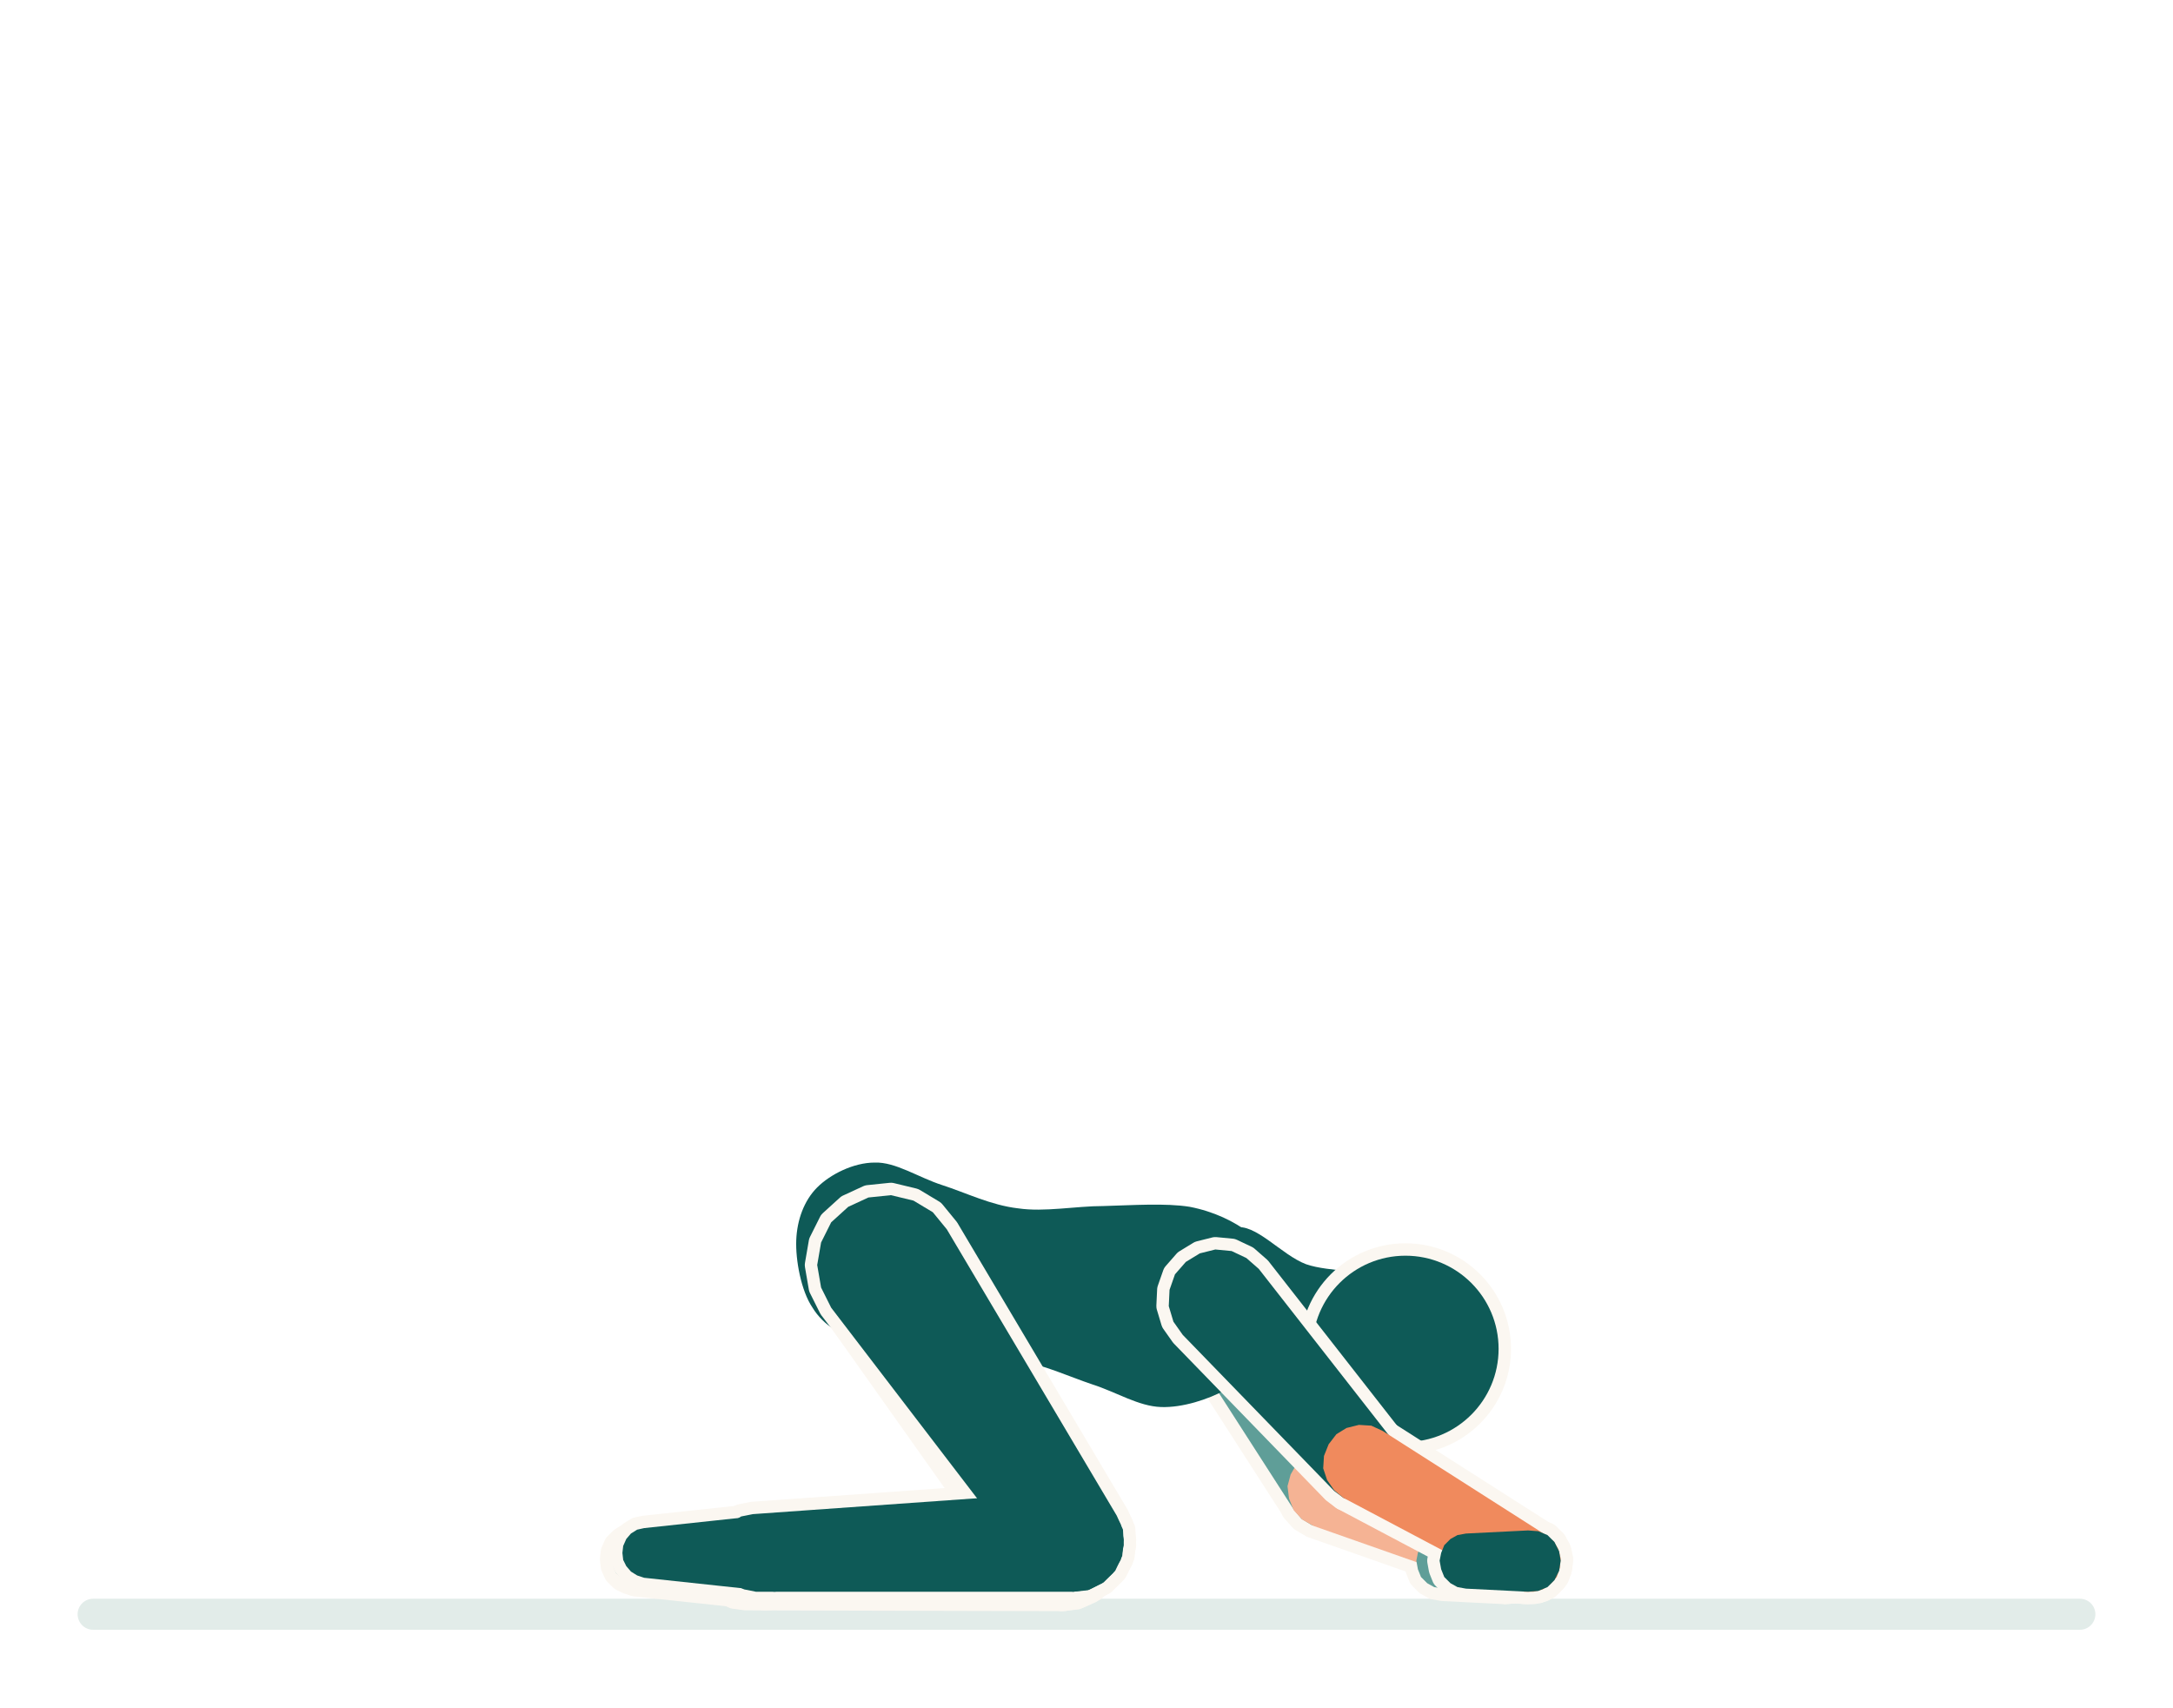
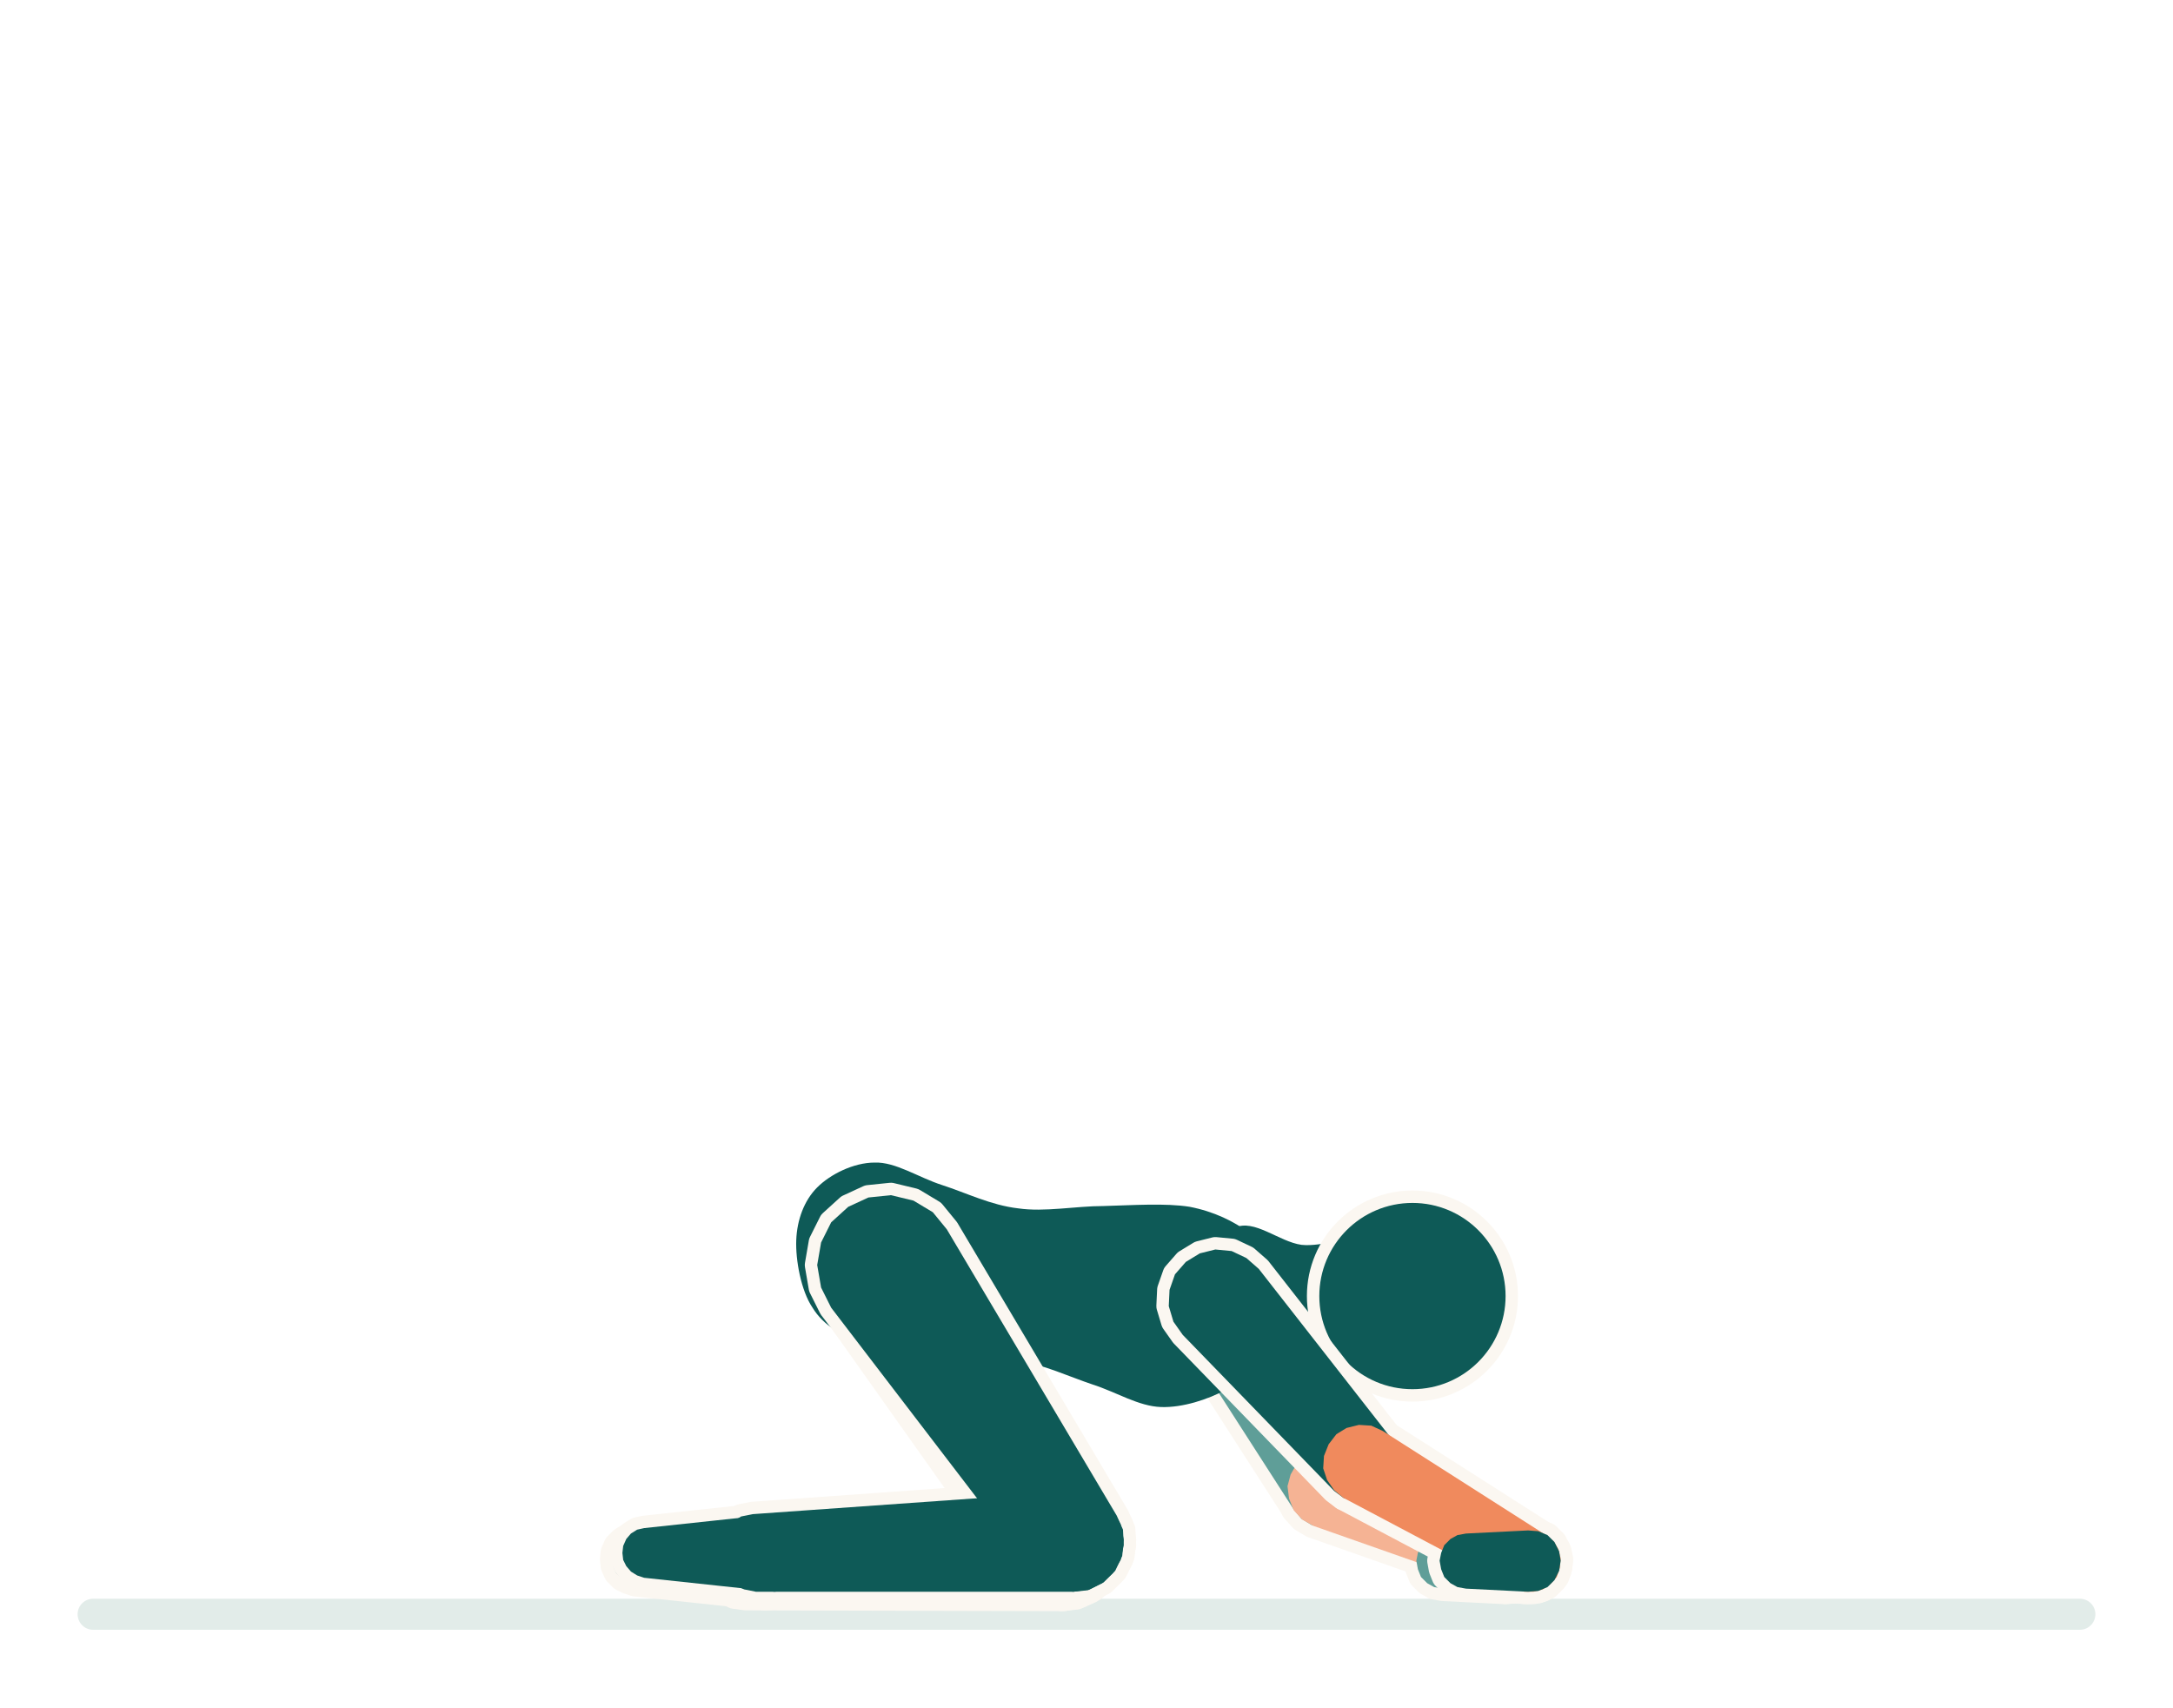
<svg xmlns="http://www.w3.org/2000/svg" viewBox="-114.3 -163 280 220" width="280" height="220">
  <defs>
    <clipPath id="ej-027-torso">
      <path d="M48.1 11.1C47 13.6 45.7 14.9 43.6 16.1C41.4 17.3 38.1 18.4 35.3 18.3C32.4 18.2 29.6 16.4 26.5 15.4C23.5 14.4 20.1 12.8 16.8 12.3C13.5 11.8 10.1 12.6 6.8 12.3C3.4 11.9 -0.4 11.4 -3.1 10.2C-5.8 9.1 -8.2 7.8 -9.6 5.5C-11.1 3.3 -11.8 -0.7 -11.7 -3.2C-11.6 -5.8 -10.7 -8.3 -9 -10C-7.3 -11.7 -4.3 -13.2 -1.6 -13.2C1.1 -13.3 4 -11.3 7.1 -10.3C10.2 -9.3 13.4 -7.7 16.9 -7.3C20.3 -6.8 24.3 -7.6 27.9 -7.6C31.6 -7.7 35.9 -8 39 -7.5C42.1 -6.9 44.8 -5.6 46.7 -4.1C48.5 -2.7 49.9 -1.3 50.1 1.2C50.4 3.8 49.2 8.6 48.1 11.1Z" />
    </clipPath>
    <clipPath id="ej-027-cuello">
-       <path d="M37.8 4C38.1 0.9 42.1 -4.2 44.8 -4.8C47.4 -5.5 50.8 -1.3 54 -0.1C57.2 1 61.8 0.4 63.9 2.3C66.1 4.1 67.6 8.5 66.8 10.8C66.1 13.1 62 15.5 59.5 16C56.9 16.4 54.3 14 51.5 13.6C48.7 13.2 45.1 15.2 42.8 13.5C40.5 11.9 37.5 7 37.8 4Z" />
+       <path d="M37.8 4C38.1 0.9 42.2 -3.7 44.8 -4.8C47.3 -6 50.5 -3 53.4 -2.6C56.2 -2.3 59.4 -3.9 61.8 -2.8C64.2 -1.7 67.5 1.6 67.7 4C67.8 6.4 65.3 10.3 62.8 11.5C60.3 12.8 56.1 11 52.7 11.3C49.4 11.7 45.3 14.8 42.8 13.5C40.3 12.3 37.5 7 37.8 4Z" />
    </clipPath>
  </defs>
  <line x1="-102.3" y1="45" x2="153.7" y2="45" stroke="#E2ECE9" stroke-width="4" stroke-linecap="round" />
  <g>
    <path d="M61.1 26.6L61.5 28L61.5 29.6L61.1 31L60.3 32.3L59.1 33.2L57.7 33.7L56.1 33.8L54.7 33.5L53.4 32.7L52.4 31.5L37.3 8L36.5 6.1L36.3 4L36.8 1.9L37.9 0.2L39.6 -1.2L41.5 -1.9L43.6 -1.9L45.6 -1.3L47.3 -0.1L48.6 1.6Z" fill="#FBF7F1" stroke="#FBF7F1" stroke-width="3.2" stroke-linejoin="round" />
    <path d="M81.4 34.5L82.5 35.2L83.2 36.1L83.7 37.2L83.8 38.4L83.5 39.6L82.9 40.7L82 41.5L80.9 42L79.7 42.1L78.5 41.9L54.9 33.6L53.5 32.8L52.4 31.6L51.8 30.1L51.6 28.5L52 27L52.8 25.6L54 24.6L55.5 24L57.1 23.9L58.6 24.3Z" fill="#FBF7F1" stroke="#FBF7F1" stroke-width="3.2" stroke-linejoin="round" />
    <path d="M71.6 41.7L70.5 41.5L69.6 41L68.8 40.2L68.4 39.2L68.2 38.1L68.4 37.1L68.8 36.1L69.6 35.3L70.5 34.8L71.6 34.6L79.6 34.2L80.9 34.3L82.1 34.8L83 35.7L83.6 36.9L83.8 38.1L83.6 39.4L83 40.6L82.1 41.5L80.9 42L79.6 42.1Z" fill="#FBF7F1" stroke="#FBF7F1" stroke-width="3.2" stroke-linejoin="round" />
    <path d="M61.1 26.6L61.5 28L61.5 29.6L61.1 31L60.3 32.3L59.1 33.2L57.7 33.7L56.1 33.8L54.7 33.5L53.4 32.7L52.4 31.5L37.3 8L36.5 6.1L36.3 4L36.8 1.9L37.9 0.2L39.6 -1.2L41.5 -1.9L43.6 -1.9L45.6 -1.3L47.3 -0.1L48.6 1.6Z" fill="#5F9E98" />
    <path d="M81.4 34.5L82.5 35.2L83.2 36.1L83.7 37.2L83.8 38.4L83.5 39.6L82.9 40.7L82 41.5L80.9 42L79.7 42.1L78.5 41.9L54.9 33.6L53.5 32.8L52.4 31.6L51.8 30.1L51.6 28.5L52 27L52.8 25.6L54 24.6L55.5 24L57.1 23.9L58.6 24.3Z" fill="#F5B394" />
    <path d="M71.6 41.7L70.5 41.5L69.6 41L68.8 40.2L68.4 39.2L68.2 38.1L68.4 37.1L68.8 36.1L69.6 35.3L70.5 34.8L71.6 34.6L79.6 34.2L80.9 34.3L82.1 34.8L83 35.7L83.6 36.9L83.8 38.1L83.6 39.4L83 40.6L82.1 41.5L80.9 42L79.6 42.1Z" fill="#5F9E98" />
  </g>
  <g>
    <path d="M28.5 33.3L29.2 35.2L29.3 37.1L28.8 39L27.7 40.7L26.2 42L24.4 42.8L22.5 43L20.6 42.6L18.8 41.6L17.5 40.2L-7.3 5.2L-8.6 2.6L-9 -0.3L-8.4 -3.2L-7 -5.7L-4.8 -7.6L-2.1 -8.8L0.8 -9L3.7 -8.2L6.1 -6.6L7.9 -4.3Z" fill="#FBF7F1" stroke="#FBF7F1" stroke-width="3.2" stroke-linejoin="round" />
    <path d="M-18.2 42.9L-19.7 42.7L-21.1 42L-22.2 40.9L-22.9 39.6L-23.2 38.1L-23 36.6L-22.4 35.2L-21.4 34L-20 33.3L-18.5 32.9L22.3 30L24.4 30.2L26.3 31L27.8 32.4L28.9 34.2L29.3 36.2L29 38.3L28.1 40.2L26.7 41.7L24.8 42.6L22.8 43Z" fill="#FBF7F1" stroke="#FBF7F1" stroke-width="3.2" stroke-linejoin="round" />
    <path d="M-32.5 41.1L-33.4 40.8L-34.2 40.4L-34.9 39.7L-35.3 38.8L-35.4 37.9L-35.3 37L-34.9 36.1L-34.2 35.4L-33.4 34.9L-32.5 34.7L-15.7 32.9L-14.1 33L-12.5 33.7L-11.3 34.8L-10.5 36.3L-10.2 37.9L-10.5 39.5L-11.3 41L-12.5 42.1L-14.1 42.8L-15.7 42.9Z" fill="#FBF7F1" stroke="#FBF7F1" stroke-width="3.2" stroke-linejoin="round" />
    <path d="M28.5 33.3L29.2 35.2L29.3 37.1L28.8 39L27.7 40.7L26.2 42L24.4 42.8L22.5 43L20.6 42.6L18.8 41.6L17.5 40.2L-7.3 5.2L-8.6 2.6L-9 -0.3L-8.4 -3.2L-7 -5.7L-4.8 -7.6L-2.1 -8.8L0.8 -9L3.7 -8.2L6.1 -6.6L7.9 -4.3Z" fill="#5F9E98" />
    <path d="M-18.2 42.9L-19.7 42.7L-21.1 42L-22.2 40.9L-22.9 39.6L-23.2 38.1L-23 36.6L-22.4 35.2L-21.4 34L-20 33.3L-18.5 32.9L22.3 30L24.4 30.2L26.3 31L27.8 32.4L28.9 34.2L29.3 36.2L29 38.3L28.1 40.2L26.7 41.7L24.8 42.6L22.8 43Z" fill="#5F9E98" />
    <path d="M-32.5 41.1L-33.4 40.8L-34.2 40.4L-34.9 39.7L-35.3 38.8L-35.4 37.9L-35.3 37L-34.9 36.1L-34.2 35.4L-33.4 34.9L-32.5 34.7L-15.7 32.9L-14.1 33L-12.5 33.7L-11.3 34.8L-10.5 36.3L-10.2 37.9L-10.5 39.5L-11.3 41L-12.5 42.1L-14.1 42.8L-15.7 42.9Z" fill="#5F9E98" />
  </g>
  <path d="M48.1 11.1C47 13.6 45.7 14.9 43.6 16.1C41.4 17.3 38.1 18.4 35.3 18.3C32.4 18.2 29.6 16.4 26.5 15.4C23.5 14.4 20.1 12.8 16.8 12.3C13.5 11.8 10.1 12.6 6.8 12.3C3.4 11.9 -0.4 11.4 -3.1 10.2C-5.8 9.1 -8.2 7.8 -9.6 5.5C-11.1 3.3 -11.8 -0.7 -11.7 -3.2C-11.6 -5.8 -10.7 -8.3 -9 -10C-7.3 -11.7 -4.3 -13.2 -1.6 -13.2C1.1 -13.3 4 -11.3 7.1 -10.3C10.2 -9.3 13.4 -7.7 16.9 -7.3C20.3 -6.8 24.3 -7.6 27.9 -7.6C31.6 -7.7 35.9 -8 39 -7.5C42.1 -6.9 44.8 -5.6 46.7 -4.1C48.5 -2.7 49.9 -1.3 50.1 1.2C50.4 3.8 49.2 8.6 48.1 11.1Z" fill="#0E5A57" />
-   <path d="M37.8 4C38.1 0.9 42.1 -4.2 44.8 -4.8C47.4 -5.5 50.8 -1.3 54 -0.1C57.2 1 61.8 0.4 63.9 2.3C66.1 4.1 67.6 8.5 66.8 10.8C66.1 13.1 62 15.5 59.5 16C56.9 16.4 54.3 14 51.5 13.6C48.7 13.2 45.1 15.2 42.8 13.5C40.5 11.9 37.5 7 37.8 4Z" fill="#0E5A57" />
-   <circle cx="66.8" cy="10.8" r="12" fill="#0E5A57" stroke="#FBF7F1" stroke-width="3.2" paint-order="stroke" />
+   <path d="M37.8 4C38.1 0.9 42.2 -3.7 44.8 -4.8C47.3 -6 50.5 -3 53.4 -2.6C56.2 -2.3 59.4 -3.9 61.8 -2.8C64.2 -1.7 67.5 1.6 67.7 4C67.8 6.4 65.3 10.3 62.8 11.5C60.3 12.8 56.1 11 52.7 11.3C49.4 11.7 45.3 14.8 42.8 13.5C40.3 12.3 37.5 7 37.8 4Z" fill="#0E5A57" />
+   <circle cx="67.7" cy="4" r="12" fill="#0E5A57" stroke="#FBF7F1" stroke-width="3.2" paint-order="stroke" />
  <g>
    <path d="M29.6 32.3L30.4 34.1L30.5 36.1L30.1 38L29.1 39.7L27.7 41L25.9 41.9L24 42.1L22 41.8L20.3 41L18.9 39.6L-7.2 5.5L-8.5 2.9L-9 0L-8.5 -2.9L-7.2 -5.5L-5 -7.5L-2.4 -8.7L0.5 -9L3.4 -8.3L5.9 -6.8L7.7 -4.6Z" fill="#FBF7F1" stroke="#FBF7F1" stroke-width="3.2" stroke-linejoin="round" />
    <path d="M-16.9 42.1L-18.4 41.8L-19.8 41.2L-20.9 40.1L-21.6 38.8L-21.9 37.3L-21.7 35.7L-21.1 34.3L-20.1 33.2L-18.8 32.4L-17.3 32.1L23.6 29.2L25.7 29.4L27.6 30.2L29.1 31.6L30.1 33.4L30.5 35.4L30.3 37.5L29.4 39.4L27.9 40.9L26.1 41.8L24 42.1Z" fill="#FBF7F1" stroke="#FBF7F1" stroke-width="3.2" stroke-linejoin="round" />
    <path d="M-31.3 40.3L-32.2 40L-33 39.5L-33.6 38.8L-34 38L-34.1 37.1L-34 36.2L-33.6 35.3L-33 34.6L-32.2 34.1L-31.3 33.9L-14.5 32.1L-12.8 32.2L-11.3 32.9L-10 34L-9.2 35.4L-8.9 37.1L-9.2 38.7L-10 40.2L-11.3 41.3L-12.8 41.9L-14.5 42.1Z" fill="#FBF7F1" stroke="#FBF7F1" stroke-width="3.2" stroke-linejoin="round" />
    <path d="M29.6 32.3L30.4 34.1L30.5 36.1L30.1 38L29.1 39.7L27.7 41L25.9 41.9L24 42.1L22 41.8L20.3 41L18.9 39.6L-7.2 5.5L-8.5 2.9L-9 0L-8.5 -2.9L-7.2 -5.5L-5 -7.5L-2.4 -8.7L0.5 -9L3.4 -8.3L5.9 -6.8L7.7 -4.6Z" fill="#0E5A57" />
    <path d="M-16.9 42.1L-18.4 41.8L-19.8 41.2L-20.9 40.1L-21.6 38.8L-21.9 37.3L-21.7 35.7L-21.1 34.3L-20.1 33.2L-18.8 32.4L-17.3 32.1L23.6 29.2L25.7 29.4L27.6 30.2L29.1 31.6L30.1 33.4L30.5 35.4L30.3 37.5L29.4 39.4L27.9 40.9L26.1 41.8L24 42.1Z" fill="#0E5A57" />
    <path d="M-31.3 40.3L-32.2 40L-33 39.5L-33.6 38.8L-34 38L-34.1 37.1L-34 36.2L-33.6 35.3L-33 34.6L-32.2 34.1L-31.3 33.9L-14.5 32.1L-12.8 32.2L-11.3 32.9L-10 34L-9.2 35.4L-8.9 37.1L-9.2 38.7L-10 40.2L-11.3 41.3L-12.8 41.9L-14.5 42.1Z" fill="#0E5A57" />
  </g>
  <g>
    <path d="M65.1 22.5L65.9 23.8L66.2 25.3L66 26.8L65.4 28.2L64.5 29.3L63.2 30.2L61.7 30.6L60.2 30.5L58.8 30L57.6 29.1L38.1 9L36.9 7.3L36.3 5.3L36.4 3.2L37.1 1.2L38.5 -0.4L40.3 -1.5L42.3 -2L44.4 -1.8L46.3 -0.9L47.9 0.5Z" fill="#FBF7F1" stroke="#FBF7F1" stroke-width="3.2" stroke-linejoin="round" />
    <path d="M84.9 34.8L85.9 35.6L86.5 36.6L86.8 37.8L86.7 39L86.3 40.2L85.5 41.1L84.5 41.8L83.3 42.1L82.1 42.1L80.9 41.7L58.8 30L57.6 29L56.7 27.7L56.2 26.2L56.3 24.6L56.9 23.1L57.9 21.8L59.2 21L60.8 20.6L62.4 20.7L63.9 21.4Z" fill="#FBF7F1" stroke="#FBF7F1" stroke-width="3.2" stroke-linejoin="round" />
    <path d="M74.6 41.7L73.5 41.5L72.6 41L71.8 40.2L71.4 39.2L71.2 38.1L71.4 37.1L71.8 36.1L72.6 35.3L73.5 34.8L74.6 34.6L82.6 34.2L83.9 34.3L85.1 34.8L86 35.7L86.6 36.9L86.8 38.1L86.6 39.4L86 40.6L85.1 41.5L83.9 42L82.6 42.1Z" fill="#FBF7F1" stroke="#FBF7F1" stroke-width="3.2" stroke-linejoin="round" />
    <path d="M65.1 22.5L65.9 23.8L66.2 25.3L66 26.8L65.4 28.2L64.5 29.3L63.2 30.2L61.7 30.6L60.2 30.5L58.8 30L57.6 29.1L38.1 9L36.9 7.3L36.3 5.3L36.4 3.2L37.1 1.2L38.5 -0.4L40.3 -1.5L42.3 -2L44.4 -1.8L46.3 -0.9L47.9 0.5Z" fill="#0E5A57" />
    <path d="M84.9 34.8L85.9 35.6L86.5 36.6L86.8 37.8L86.7 39L86.3 40.2L85.5 41.1L84.5 41.8L83.3 42.1L82.1 42.1L80.9 41.7L58.8 30L57.6 29L56.7 27.7L56.2 26.2L56.3 24.6L56.9 23.1L57.9 21.8L59.2 21L60.8 20.6L62.4 20.7L63.9 21.4Z" fill="#F08A5D" />
    <path d="M74.6 41.7L73.5 41.5L72.6 41L71.8 40.2L71.4 39.2L71.2 38.1L71.4 37.1L71.8 36.1L72.6 35.3L73.5 34.8L74.6 34.6L82.6 34.2L83.9 34.3L85.1 34.8L86 35.7L86.6 36.9L86.8 38.1L86.6 39.4L86 40.6L85.1 41.5L83.9 42L82.6 42.1Z" fill="#0E5A57" />
  </g>
</svg>
